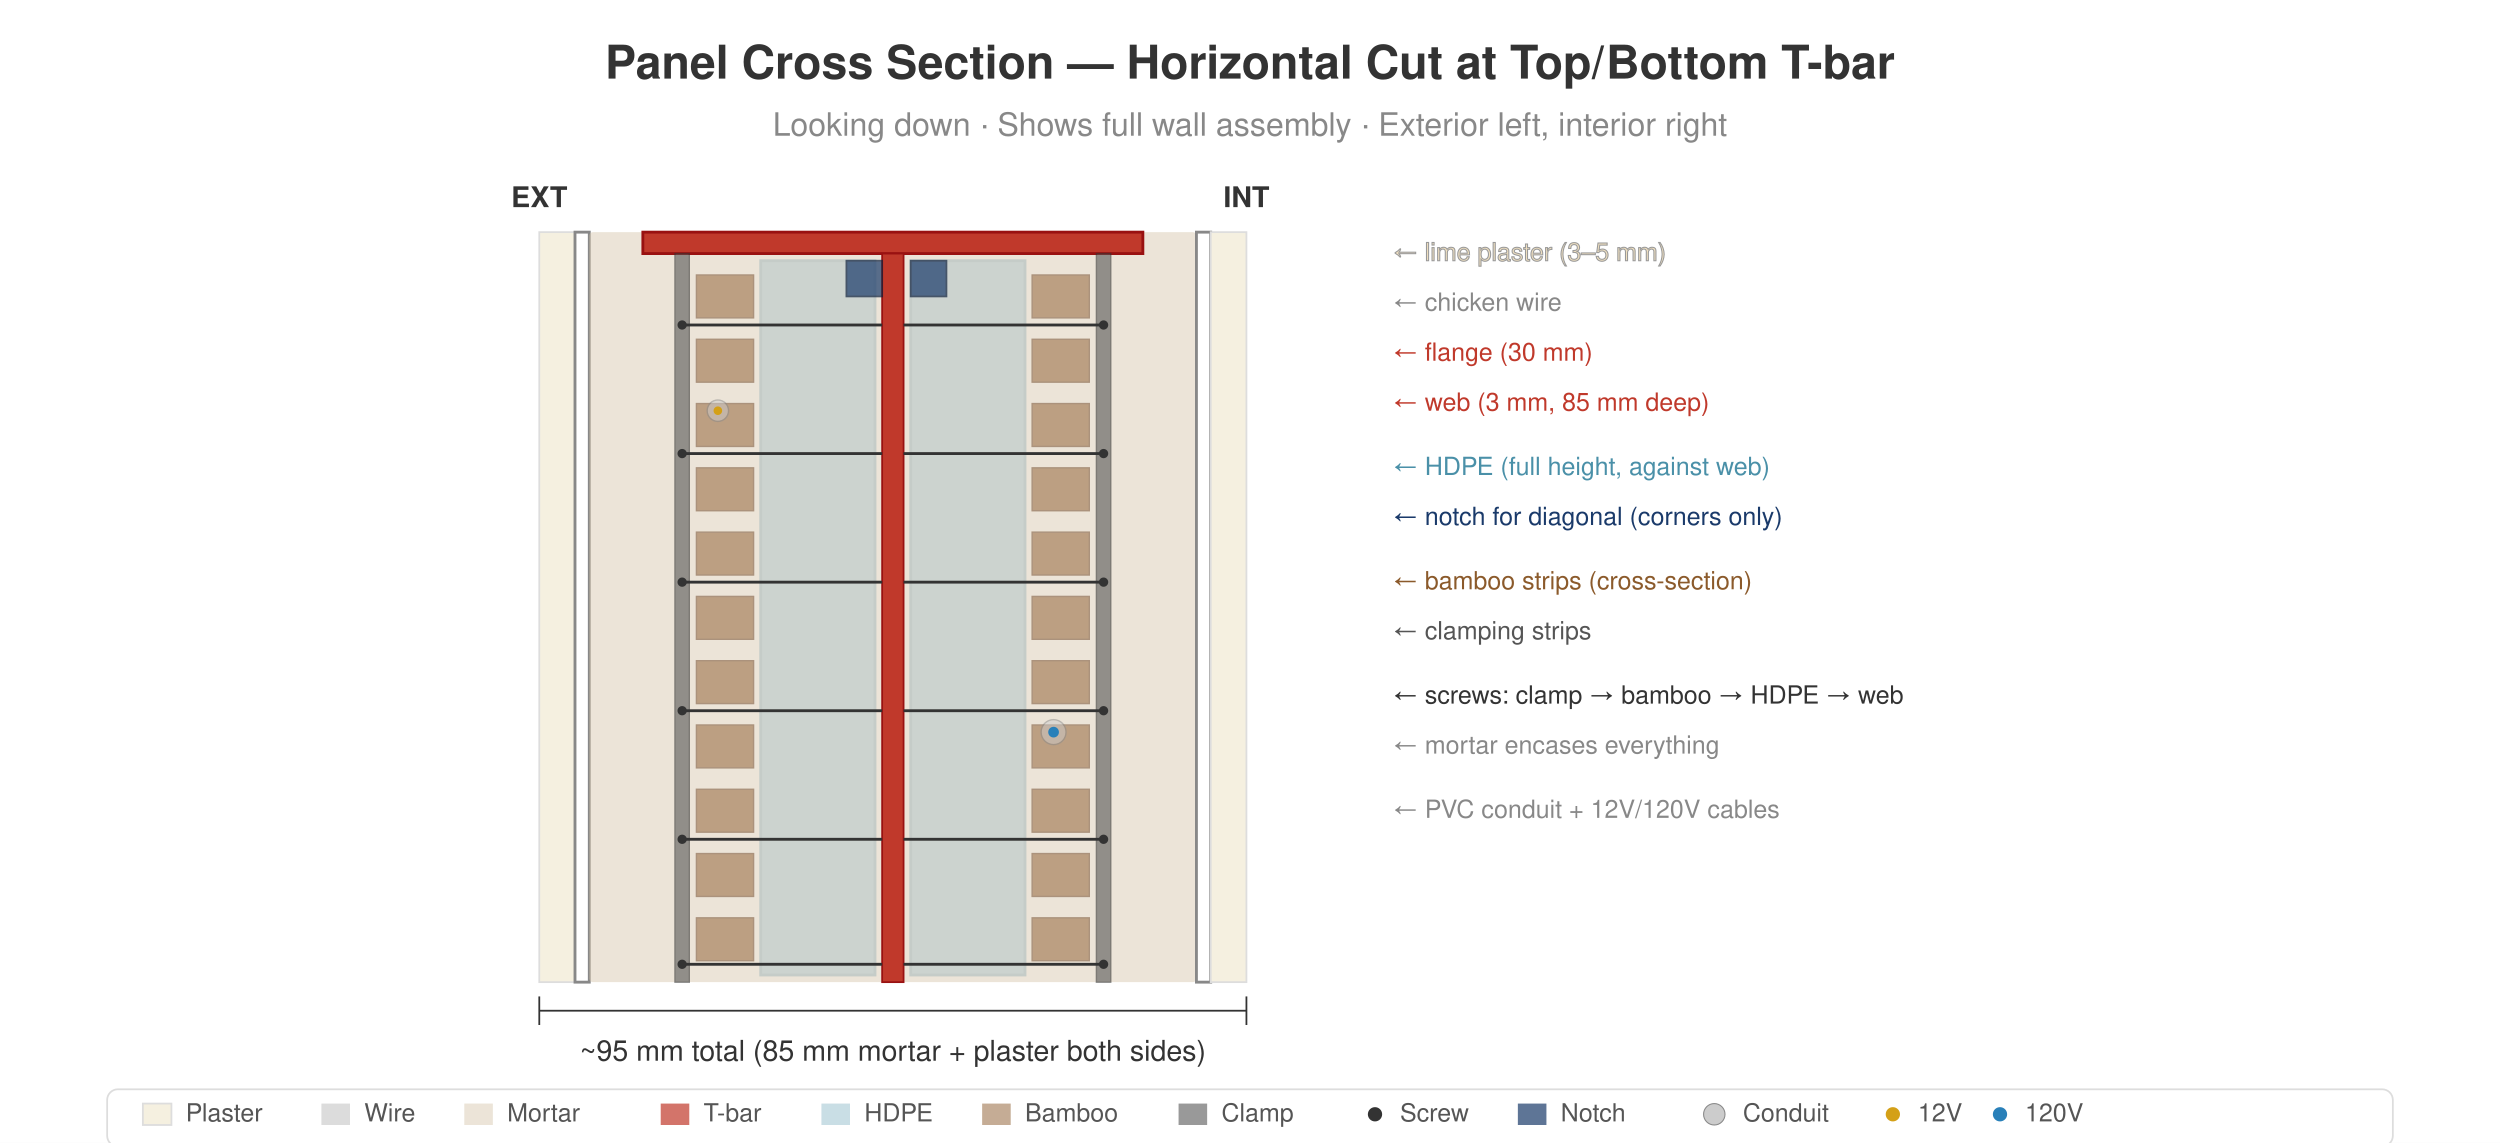
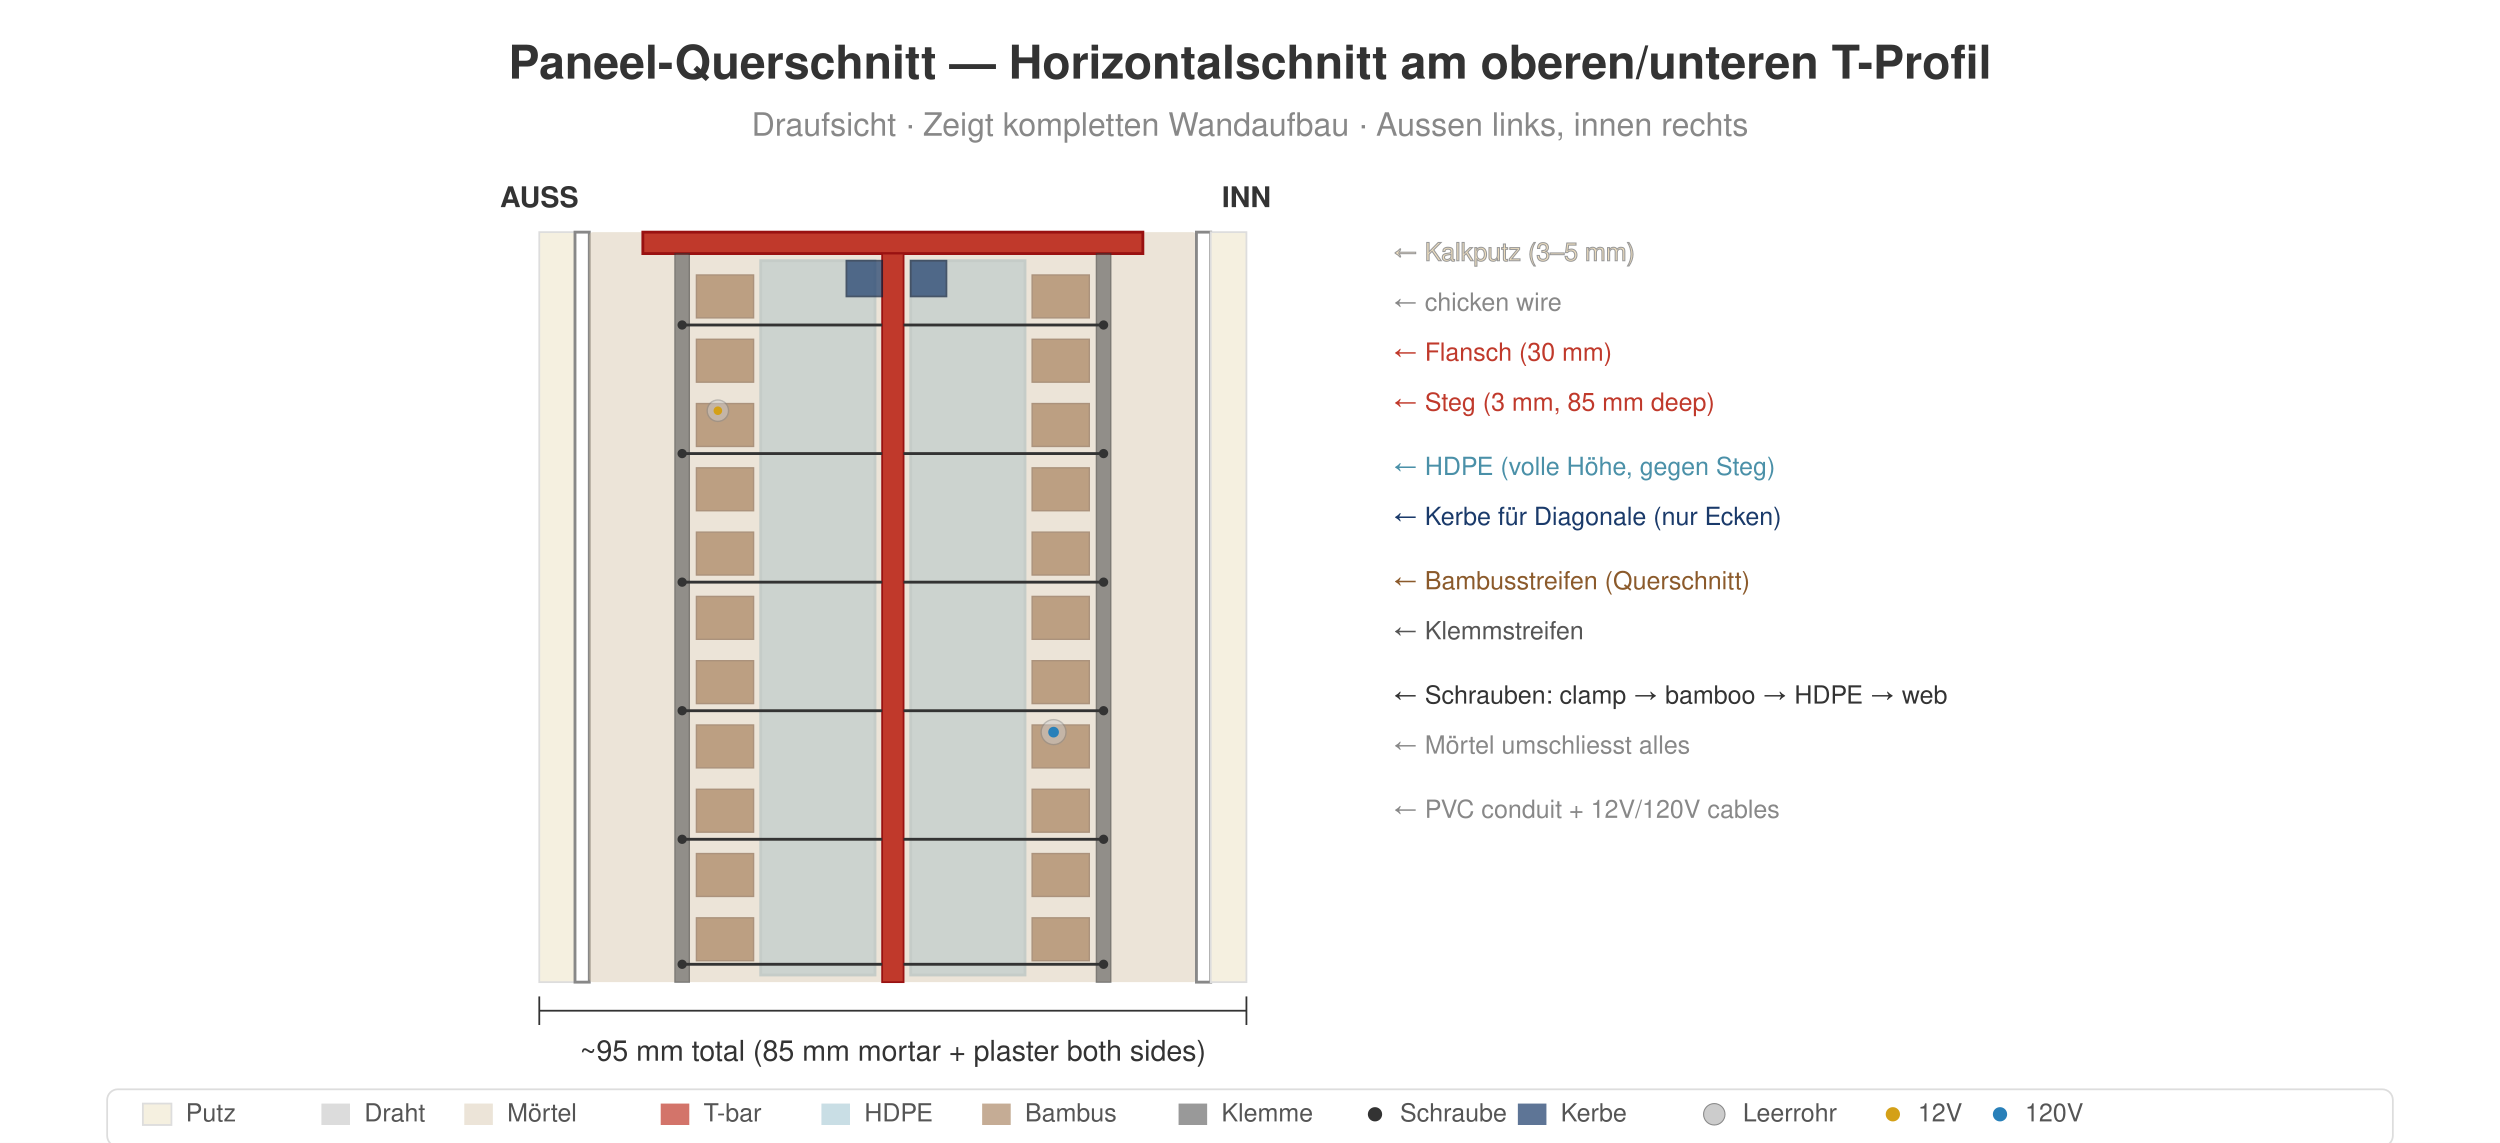
<svg xmlns="http://www.w3.org/2000/svg" viewBox="0 0 700 320" style="background:#ffffff">
  <rect width="100%" height="100%" fill="white" />
-   <text x="350" y="22" text-anchor="middle" font-size="13" fill="#333" font-weight="bold" font-family="Helvetica,Arial,sans-serif">Panel Cross Section — Horizontal Cut at Top/Bottom T-bar</text>
-   <text x="350" y="38" text-anchor="middle" font-size="9" fill="#888" font-family="Helvetica,Arial,sans-serif">Looking down · Shows full wall assembly · Exterior left, interior right</text>
-   <text x="151" y="58" text-anchor="middle" font-size="8" fill="#333" font-weight="bold" font-family="Helvetica,Arial,sans-serif">EXT</text>
-   <text x="349" y="58" text-anchor="middle" font-size="8" fill="#333" font-weight="bold" font-family="Helvetica,Arial,sans-serif">INT</text>
+   <text x="350" y="22" text-anchor="middle" font-size="13" fill="#333" font-weight="bold" font-family="Helvetica,Arial,sans-serif">Paneel-Querschnitt — Horizontalschnitt am oberen/unteren T-Profil</text>
+   <text x="350" y="38" text-anchor="middle" font-size="9" fill="#888" font-family="Helvetica,Arial,sans-serif">Draufsicht · Zeigt kompletten Wandaufbau · Aussen links, innen rechts</text>
+   <text x="151" y="58" text-anchor="middle" font-size="8" fill="#333" font-weight="bold" font-family="Helvetica,Arial,sans-serif">AUSS</text>
+   <text x="349" y="58" text-anchor="middle" font-size="8" fill="#333" font-weight="bold" font-family="Helvetica,Arial,sans-serif">INN</text>
  <g transform="translate(0, 65)">
    <rect x="151" y="0" width="10" height="210" fill="#f5f0e0" stroke="#ddd" stroke-width="0.5" />
    <rect x="161" y="0" width="4" height="210" fill="none" stroke="#888" stroke-width="0.8" />
    <rect x="165" y="0" width="170" height="210" fill="#d4c4a8" opacity="0.45" rx="1" />
    <rect x="180" y="0" width="140" height="6" fill="#c0392b" stroke="#911" stroke-width="0.8" />
    <rect x="247" y="6" width="6" height="204" fill="#c0392b" stroke="#911" stroke-width="0.5" />
    <rect x="213" y="8" width="32" height="200" fill="#4a90a8" opacity="0.2" stroke="#2a7088" stroke-width="0.8" />
    <rect x="255" y="8" width="32" height="200" fill="#4a90a8" opacity="0.2" stroke="#2a7088" stroke-width="0.8" />
    <rect x="237" y="8" width="10" height="10" fill="#1a3a6a" opacity="0.7" stroke="#0d1f3c" stroke-width="0.5" />
    <rect x="255" y="8" width="10" height="10" fill="#1a3a6a" opacity="0.7" stroke="#0d1f3c" stroke-width="0.5" />
    <g fill="#8B5A2B" opacity="0.5" stroke="#6a4020" stroke-width="0.4">
      <rect x="195" y="12" width="16" height="12" />
      <rect x="195" y="30" width="16" height="12" />
      <rect x="195" y="48" width="16" height="12" />
      <rect x="195" y="66" width="16" height="12" />
      <rect x="195" y="84" width="16" height="12" />
      <rect x="195" y="102" width="16" height="12" />
      <rect x="195" y="120" width="16" height="12" />
      <rect x="195" y="138" width="16" height="12" />
      <rect x="195" y="156" width="16" height="12" />
      <rect x="195" y="174" width="16" height="12" />
      <rect x="195" y="192" width="16" height="12" />
      <rect x="289" y="12" width="16" height="12" />
      <rect x="289" y="30" width="16" height="12" />
      <rect x="289" y="48" width="16" height="12" />
      <rect x="289" y="66" width="16" height="12" />
      <rect x="289" y="84" width="16" height="12" />
      <rect x="289" y="102" width="16" height="12" />
      <rect x="289" y="120" width="16" height="12" />
      <rect x="289" y="138" width="16" height="12" />
      <rect x="289" y="156" width="16" height="12" />
      <rect x="289" y="174" width="16" height="12" />
      <rect x="289" y="192" width="16" height="12" />
    </g>
    <rect x="189" y="6" width="4" height="204" fill="#555" opacity="0.6" stroke="#333" stroke-width="0.4" />
    <rect x="307" y="6" width="4" height="204" fill="#555" opacity="0.6" stroke="#333" stroke-width="0.4" />
    <g stroke="#333" stroke-width="0.8">
      <line x1="191" y1="26" x2="247" y2="26" />
      <line x1="191" y1="62" x2="247" y2="62" />
      <line x1="191" y1="98" x2="247" y2="98" />
      <line x1="191" y1="134" x2="247" y2="134" />
      <line x1="191" y1="170" x2="247" y2="170" />
      <line x1="191" y1="205" x2="247" y2="205" />
    </g>
    <g fill="#333">
      <circle cx="191" cy="26" r="1.3" />
      <circle cx="191" cy="62" r="1.3" />
      <circle cx="191" cy="98" r="1.3" />
      <circle cx="191" cy="134" r="1.3" />
      <circle cx="191" cy="170" r="1.3" />
      <circle cx="191" cy="205" r="1.3" />
    </g>
    <g stroke="#333" stroke-width="0.8">
      <line x1="309" y1="26" x2="253" y2="26" />
      <line x1="309" y1="62" x2="253" y2="62" />
      <line x1="309" y1="98" x2="253" y2="98" />
      <line x1="309" y1="134" x2="253" y2="134" />
      <line x1="309" y1="170" x2="253" y2="170" />
      <line x1="309" y1="205" x2="253" y2="205" />
    </g>
    <g fill="#333">
      <circle cx="309" cy="26" r="1.3" />
      <circle cx="309" cy="62" r="1.3" />
      <circle cx="309" cy="98" r="1.3" />
      <circle cx="309" cy="134" r="1.3" />
      <circle cx="309" cy="170" r="1.3" />
      <circle cx="309" cy="205" r="1.3" />
    </g>
    <rect x="335" y="0" width="4" height="210" fill="none" stroke="#888" stroke-width="0.8" />
    <rect x="339" y="0" width="10" height="210" fill="#f5f0e0" stroke="#ddd" stroke-width="0.5" />
    <circle cx="201" cy="50" r="3" fill="#ccc" opacity="0.5" stroke="#888" stroke-width="0.4" />
    <circle cx="201" cy="50" r="1.2" fill="#d4a017" />
    <circle cx="295" cy="140" r="3.5" fill="#ccc" opacity="0.5" stroke="#888" stroke-width="0.4" />
    <circle cx="295" cy="140" r="1.5" fill="#2980b9" />
  </g>
  <g font-family="Helvetica,Arial,sans-serif">
-     <text x="390" y="73" font-size="7" fill="#f0e0c0" stroke="#999" stroke-width="0.3">← lime plaster (3–5 mm)</text>
+     <text x="390" y="73" font-size="7" fill="#f0e0c0" stroke="#999" stroke-width="0.3">← Kalkputz (3–5 mm)</text>
    <text x="390" y="87" font-size="7" fill="#888">← chicken wire</text>
-     <text x="390" y="101" font-size="7" fill="#c0392b">← flange (30 mm)</text>
-     <text x="390" y="115" font-size="7" fill="#c0392b">← web (3 mm, 85 mm deep)</text>
-     <text x="390" y="133" font-size="7" fill="#4a90a8">← HDPE (full height, against web)</text>
-     <text x="390" y="147" font-size="7" fill="#1a3a6a">← notch for diagonal (corners only)</text>
-     <text x="390" y="165" font-size="7" fill="#8B5A2B">← bamboo strips (cross-section)</text>
-     <text x="390" y="179" font-size="7" fill="#555">← clamping strips</text>
-     <text x="390" y="197" font-size="7" fill="#333">← screws: clamp → bamboo → HDPE → web</text>
-     <text x="390" y="211" font-size="7" fill="#888">← mortar encases everything</text>
+     <text x="390" y="101" font-size="7" fill="#c0392b">← Flansch (30 mm)</text>
+     <text x="390" y="115" font-size="7" fill="#c0392b">← Steg (3 mm, 85 mm deep)</text>
+     <text x="390" y="133" font-size="7" fill="#4a90a8">← HDPE (volle Höhe, gegen Steg)</text>
+     <text x="390" y="147" font-size="7" fill="#1a3a6a">← Kerbe für Diagonale (nur Ecken)</text>
+     <text x="390" y="165" font-size="7" fill="#8B5A2B">← Bambusstreifen (Querschnitt)</text>
+     <text x="390" y="179" font-size="7" fill="#555">← Klemmstreifen</text>
+     <text x="390" y="197" font-size="7" fill="#333">← Schrauben: clamp → bamboo → HDPE → web</text>
+     <text x="390" y="211" font-size="7" fill="#888">← Mörtel umschliesst alles</text>
    <text x="390" y="229" font-size="7" fill="#888">← PVC conduit + 12V/120V cables</text>
  </g>
  <line x1="151" y1="283" x2="349" y2="283" stroke="#333" stroke-width="0.5" />
  <line x1="151" y1="279" x2="151" y2="287" stroke="#333" stroke-width="0.5" />
  <line x1="349" y1="279" x2="349" y2="287" stroke="#333" stroke-width="0.5" />
  <text x="250" y="297" text-anchor="middle" font-size="8" fill="#333" font-family="Helvetica,Arial,sans-serif">~95 mm total (85 mm mortar + plaster both sides)</text>
  <g transform="translate(30, 305)" font-family="Helvetica,Arial,sans-serif" font-size="7" fill="#555">
    <rect x="0" y="0" width="640" height="16" fill="white" stroke="#ddd" stroke-width="0.5" rx="3" />
    <rect x="10" y="4" width="8" height="6" fill="#f5f0e0" stroke="#ddd" stroke-width="0.5" />
-     <text x="22" y="9">Plaster</text>
+     <text x="22" y="9">Putz</text>
    <rect x="60" y="4" width="8" height="6" fill="#888" opacity="0.3" />
-     <text x="72" y="9">Wire</text>
+     <text x="72" y="9">Draht</text>
    <rect x="100" y="4" width="8" height="6" fill="#d4c4a8" opacity="0.45" />
-     <text x="112" y="9">Mortar</text>
+     <text x="112" y="9">Mörtel</text>
    <rect x="155" y="4" width="8" height="6" fill="#c0392b" opacity="0.7" />
    <text x="167" y="9">T-bar</text>
    <rect x="200" y="4" width="8" height="6" fill="#4a90a8" opacity="0.3" />
    <text x="212" y="9">HDPE</text>
    <rect x="245" y="4" width="8" height="6" fill="#8B5A2B" opacity="0.5" />
-     <text x="257" y="9">Bamboo</text>
+     <text x="257" y="9">Bambus</text>
    <rect x="300" y="4" width="8" height="6" fill="#555" opacity="0.6" />
-     <text x="312" y="9">Clamp</text>
+     <text x="312" y="9">Klemme</text>
    <circle cx="355" cy="7" r="2" fill="#333" />
-     <text x="362" y="9">Screw</text>
+     <text x="362" y="9">Schraube</text>
    <rect x="395" y="4" width="8" height="6" fill="#1a3a6a" opacity="0.7" />
-     <text x="407" y="9">Notch</text>
+     <text x="407" y="9">Kerbe</text>
    <circle cx="450" cy="7" r="3" fill="#ccc" stroke="#888" stroke-width="0.3" />
-     <text x="458" y="9">Conduit</text>
+     <text x="458" y="9">Leerrohr</text>
    <circle cx="500" cy="7" r="2" fill="#d4a017" />
    <text x="507" y="9">12V</text>
    <circle cx="530" cy="7" r="2" fill="#2980b9" />
    <text x="537" y="9">120V</text>
  </g>
</svg>
